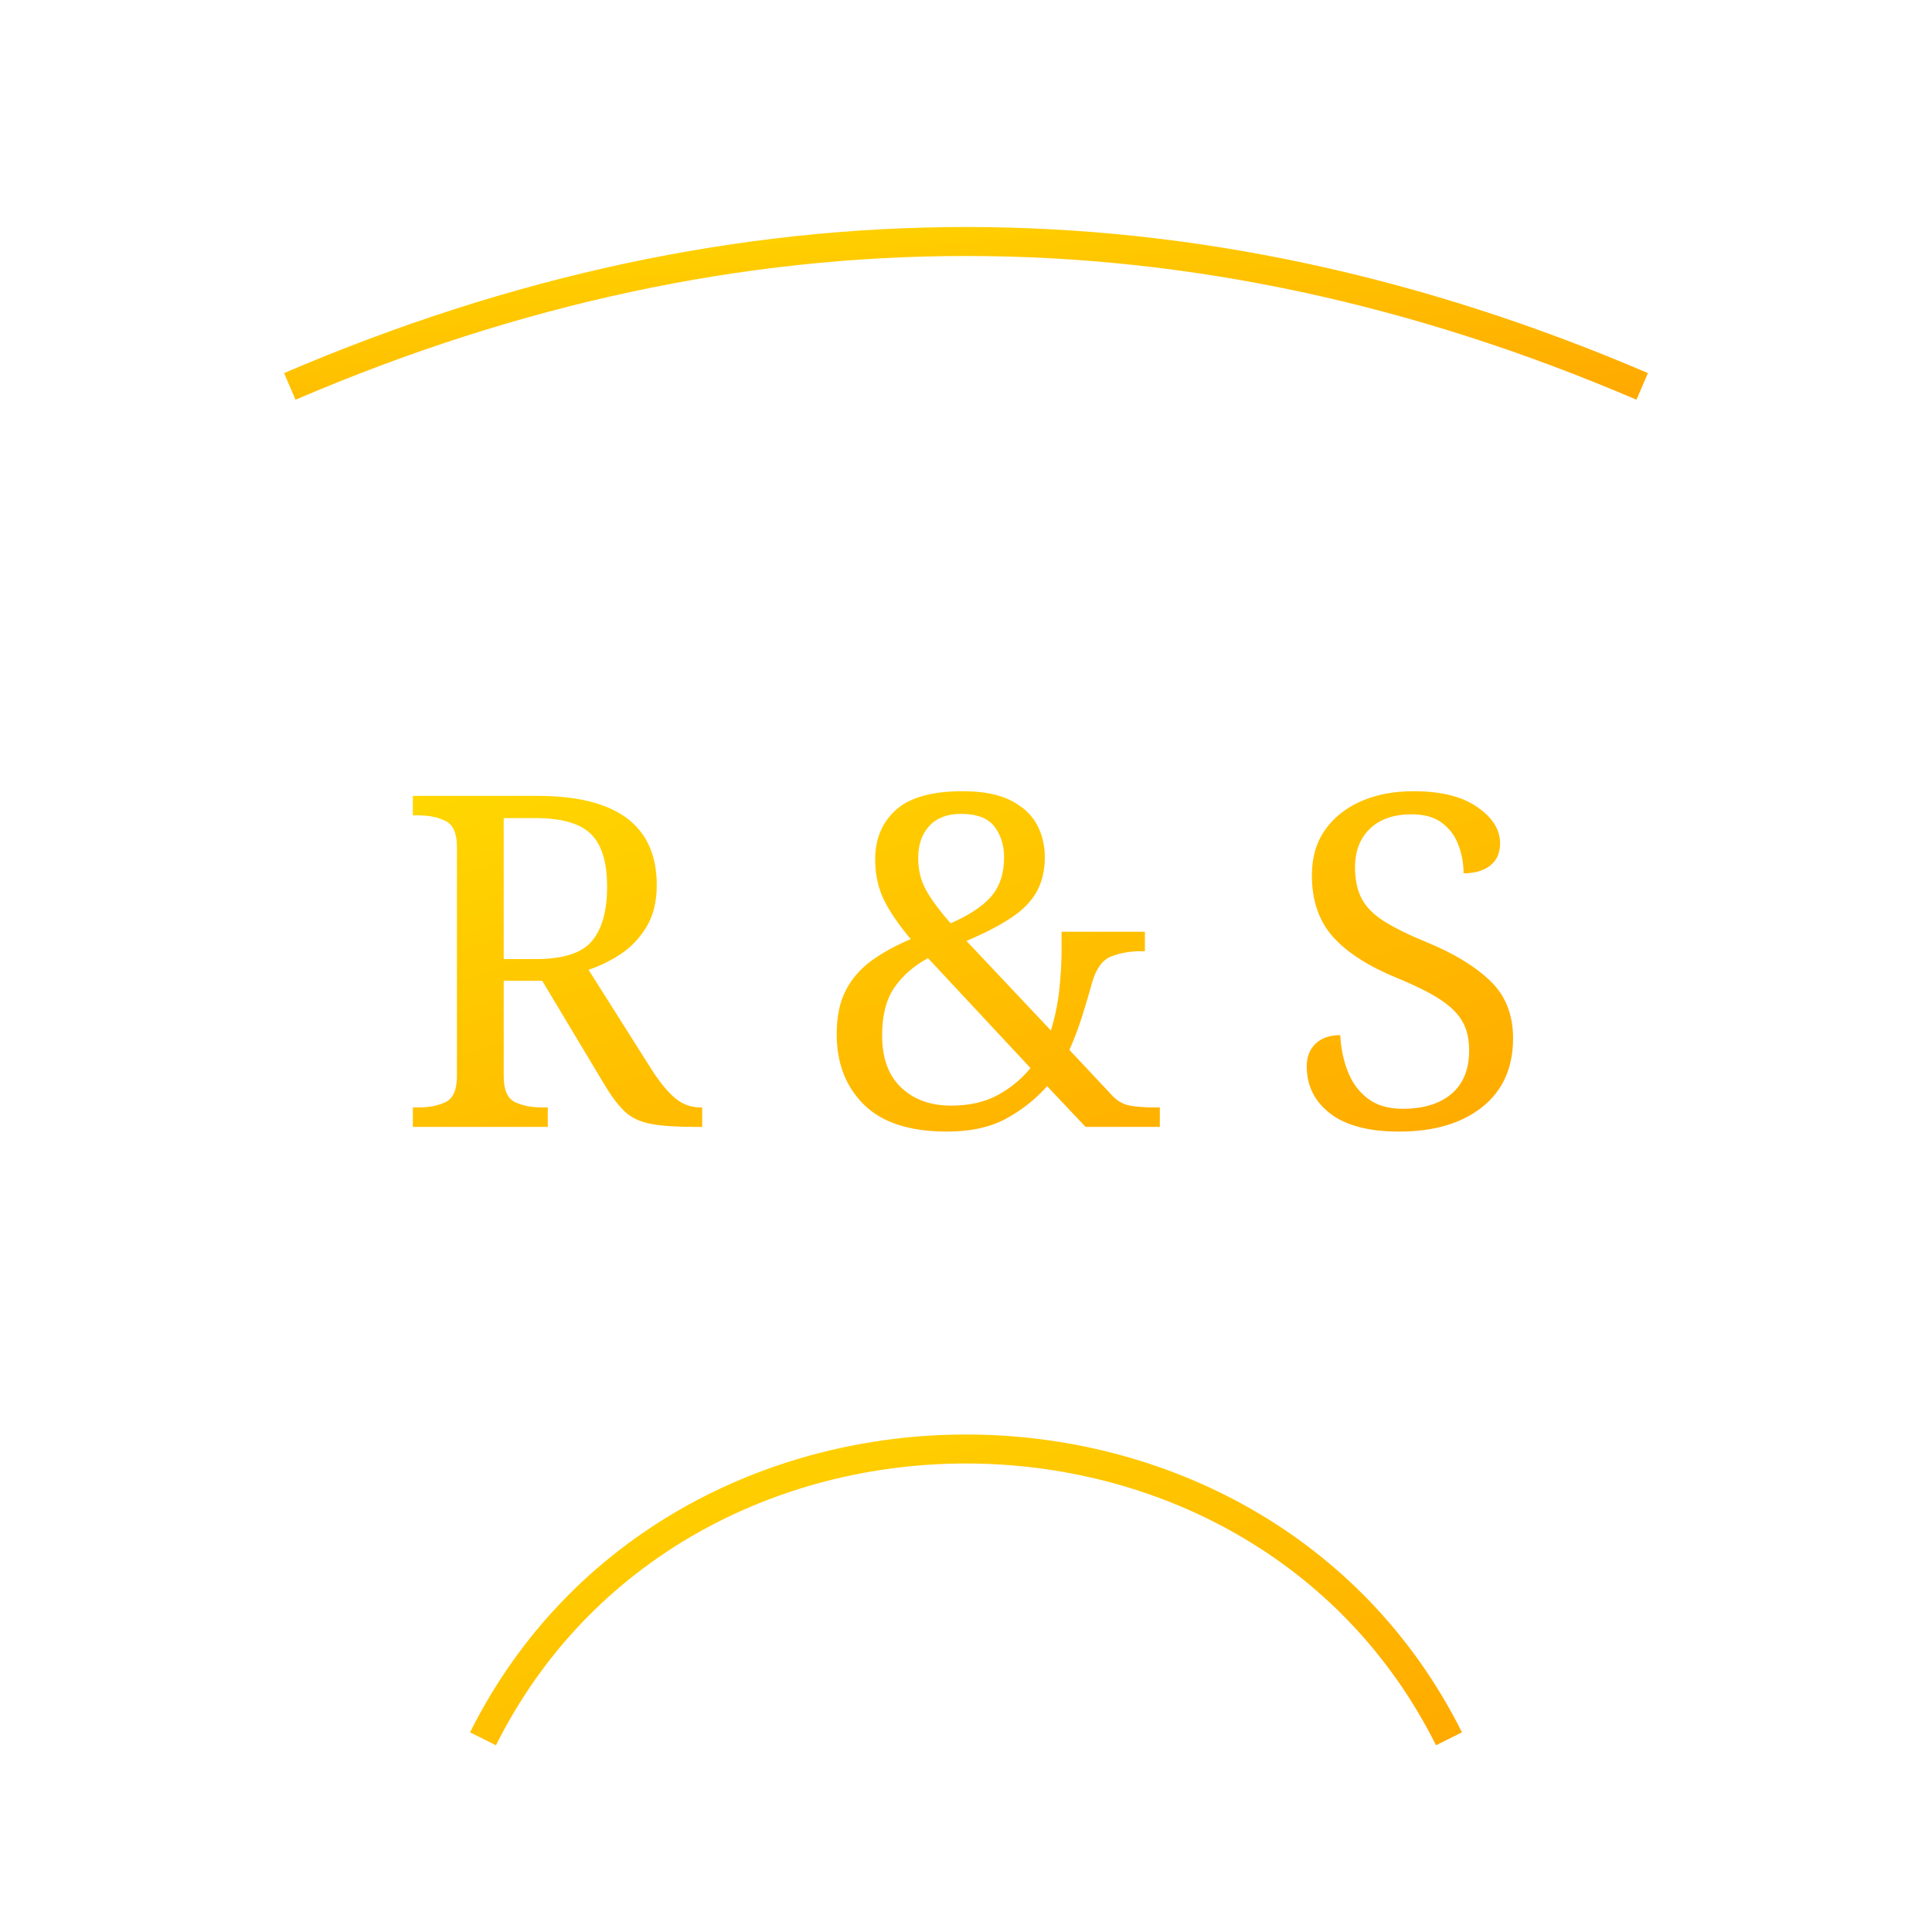
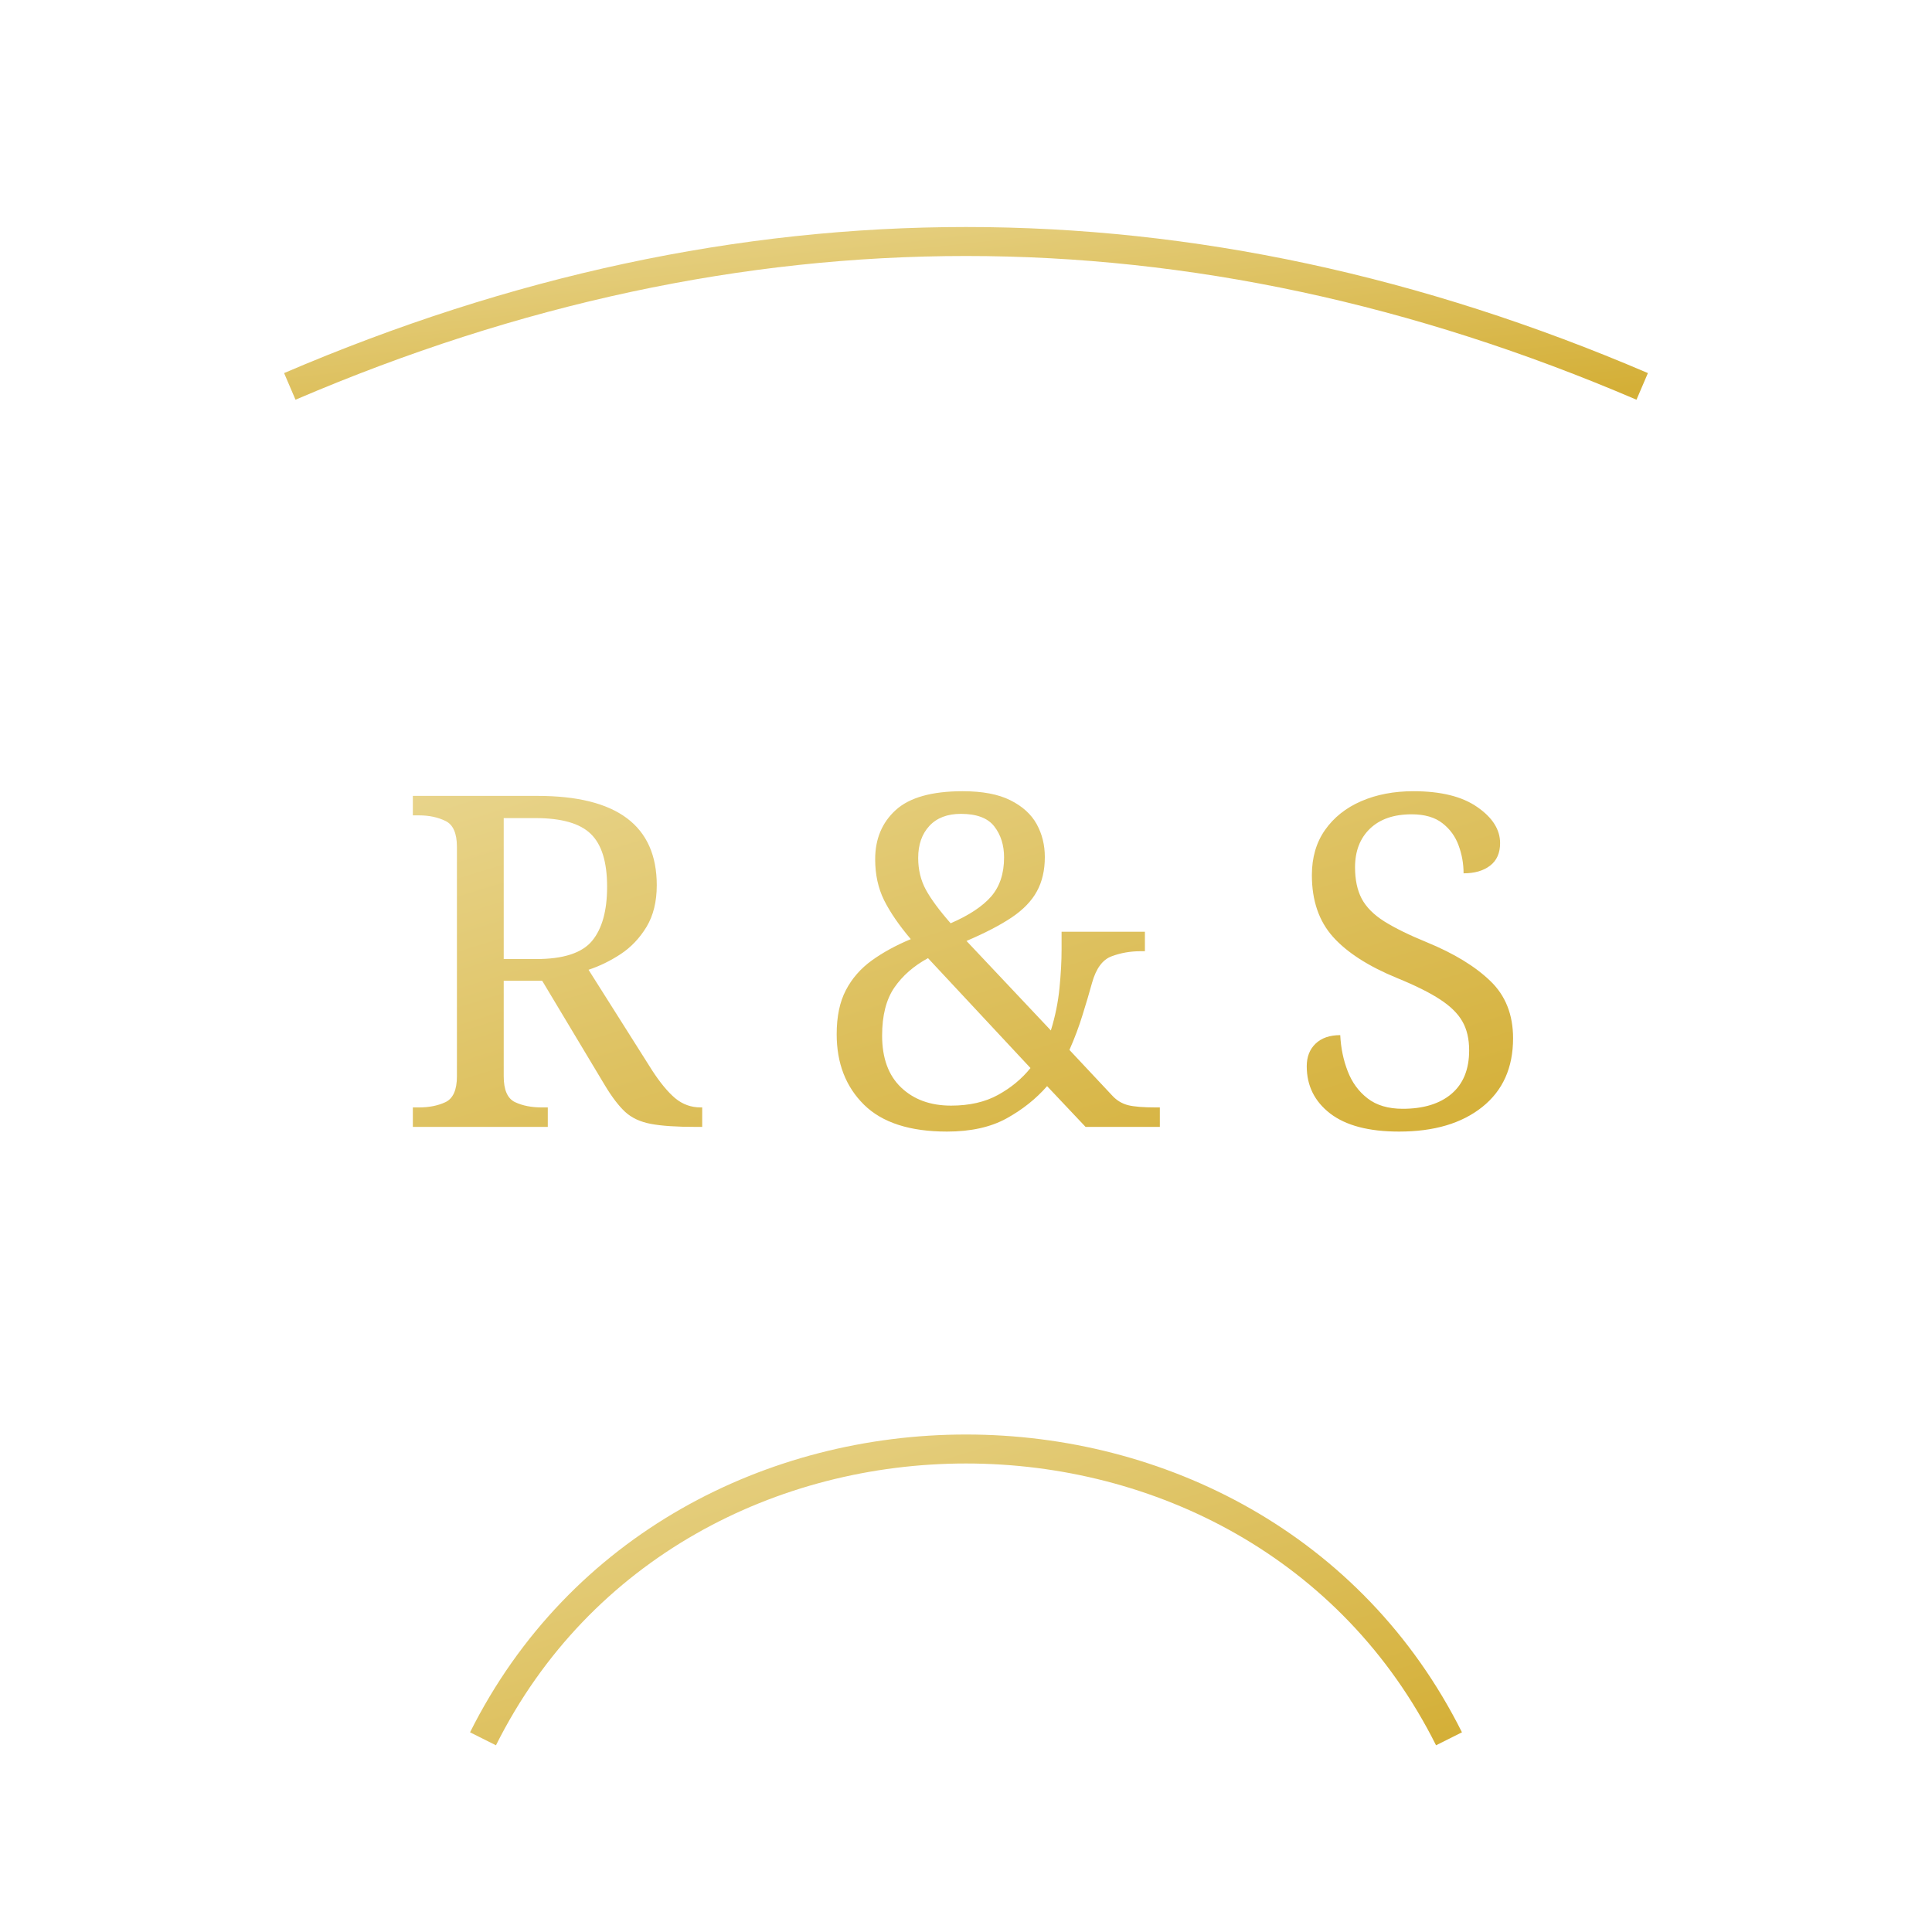
<svg xmlns="http://www.w3.org/2000/svg" width="200" height="200" viewBox="0 0 200 200">
  <defs>
    <linearGradient id="gold-gradient" x1="0%" y1="0%" x2="100%" y2="100%">
-       <stop offset="0%" style="stop-color: #FFD700; stop-opacity: 1" />
-       <stop offset="100%" style="stop-color: #FFAA00; stop-opacity: 1" />
+       <stop offset="0%" style="stop-color: #e8d48b; stop-opacity: 1" />
+       <stop offset="100%" style="stop-color: #d4af37; stop-opacity: 1" />
    </linearGradient>
  </defs>
  <text x="50%" y="50%" font-family="'Playfair Display', serif" font-size="48" fill="url(#gold-gradient)" text-anchor="middle" dominant-baseline="middle">
        R &amp; S
    </text>
  <path d="M50,180 C70,140 130,140 150,180" fill="none" stroke="url(#gold-gradient)" stroke-width="3" />
  <path d="M30,40 Q100,10 170,40" fill="none" stroke="url(#gold-gradient)" stroke-width="3" />
</svg>
